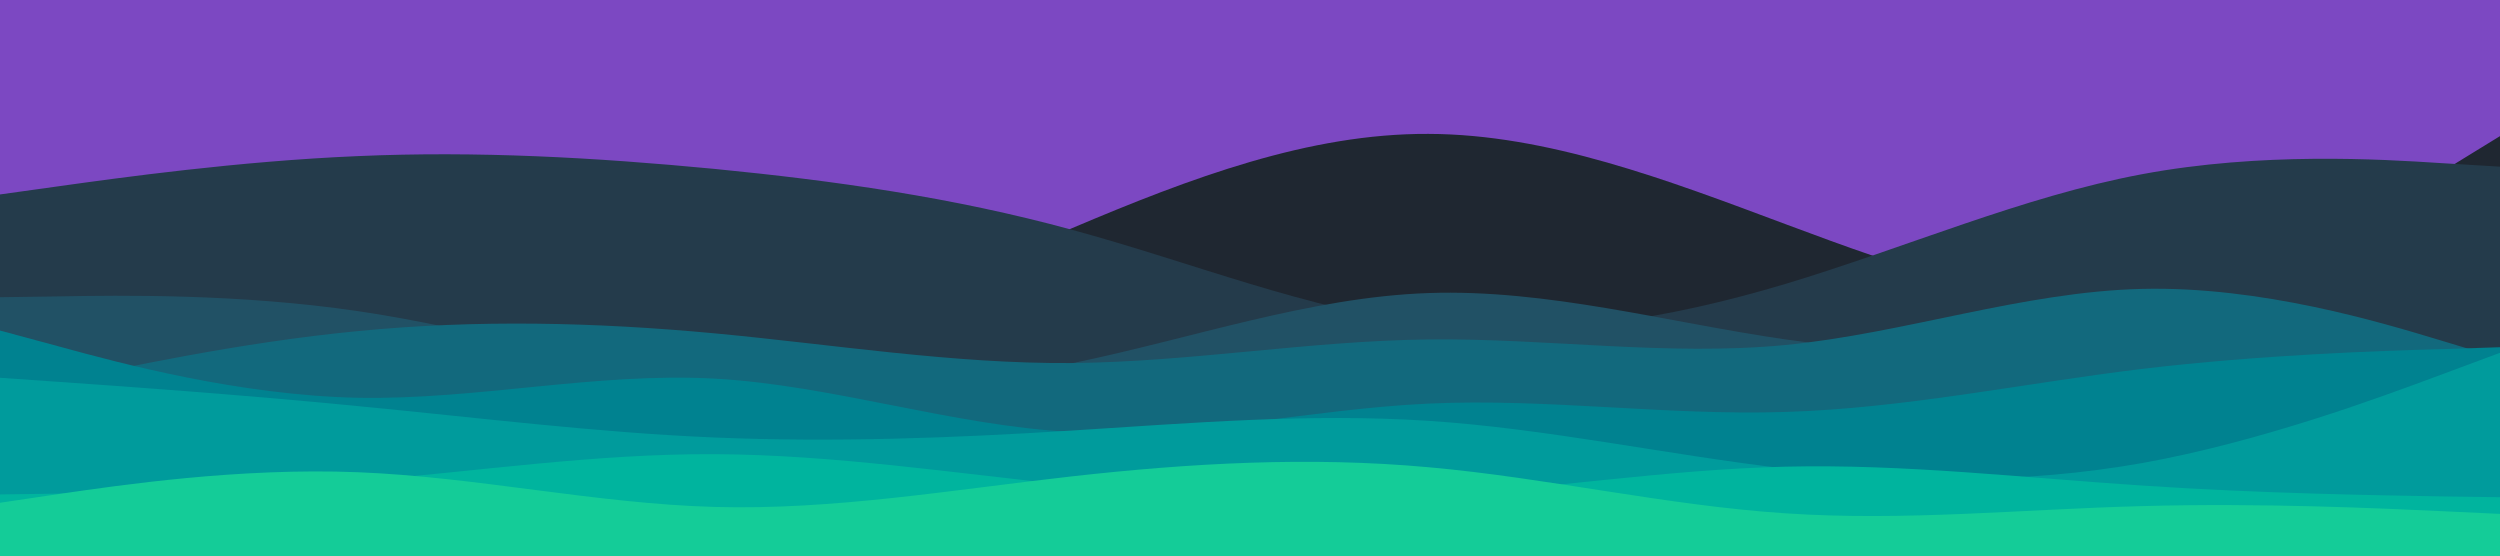
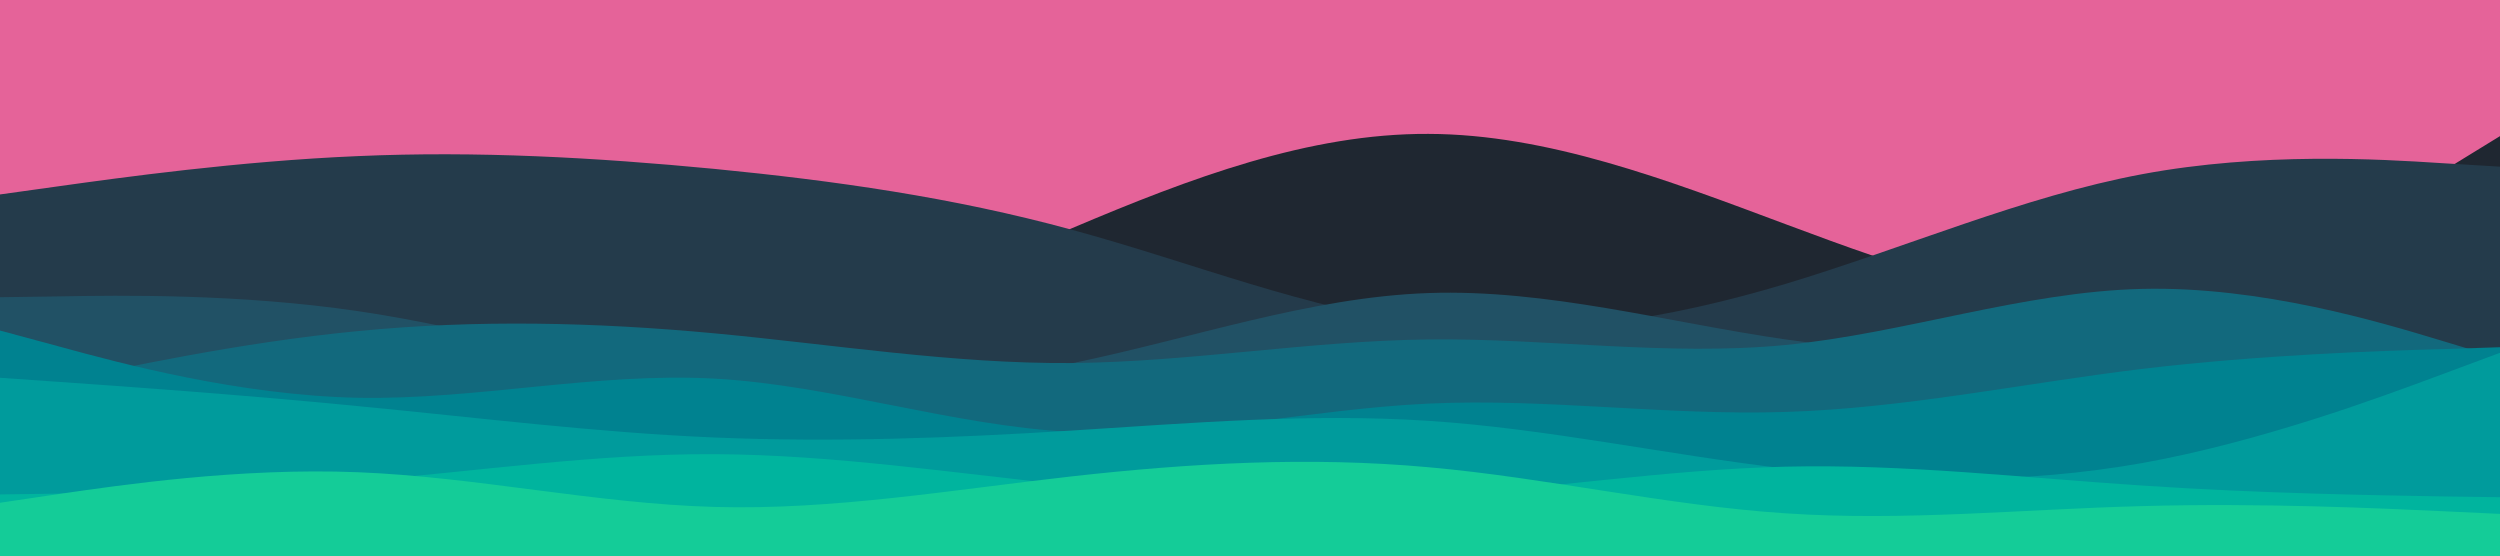
<svg xmlns="http://www.w3.org/2000/svg" id="visual" viewBox="0 0 900 200" width="900" height="200" version="1.1">
-   <rect x="0" y="0" width="900" height="200" fill="#7C48C2" />
+   <rect x="0" y="0" width="900" height="200" fill="#E56399" />
  <path d="M0 140L21.5 137.8C43 135.7 86 131.3 128.8 131.5C171.7 131.7 214.3 136.3 257.2 128.5C300 120.7 343 100.3 385.8 82.2C428.7 64 471.3 48 514.2 48.2C557 48.3 600 64.7 642.8 80.7C685.7 96.7 728.3 112.3 771.2 107C814 101.7 857 75.3 878.5 62.2L900 49L900 201L878.5 201C857 201 814 201 771.2 201C728.3 201 685.7 201 642.8 201C600 201 557 201 514.2 201C471.3 201 428.7 201 385.8 201C343 201 300 201 257.2 201C214.3 201 171.7 201 128.8 201C86 201 43 201 21.5 201L0 201Z" fill="#1f2731" />
  <path d="M0 70L21.5 67C43 64 86 58 128.8 56.2C171.7 54.3 214.3 56.7 257.2 60.8C300 65 343 71 385.8 82.7C428.7 94.3 471.3 111.7 514.2 116.8C557 122 600 115 642.8 102.2C685.7 89.3 728.3 70.7 771.2 62.7C814 54.7 857 57.3 878.5 58.7L900 60L900 201L878.5 201C857 201 814 201 771.2 201C728.3 201 685.7 201 642.8 201C600 201 557 201 514.2 201C471.3 201 428.7 201 385.8 201C343 201 300 201 257.2 201C214.3 201 171.7 201 128.8 201C86 201 43 201 21.5 201L0 201Z" fill="#243b4b" />
  <path d="M0 107L21.5 106.7C43 106.3 86 105.7 128.8 112C171.7 118.3 214.3 131.7 257.2 137C300 142.3 343 139.7 385.8 130.8C428.7 122 471.3 107 514.2 105.5C557 104 600 116 642.8 122.2C685.7 128.3 728.3 128.7 771.2 130.7C814 132.7 857 136.3 878.5 138.2L900 140L900 201L878.5 201C857 201 814 201 771.2 201C728.3 201 685.7 201 642.8 201C600 201 557 201 514.2 201C471.3 201 428.7 201 385.8 201C343 201 300 201 257.2 201C214.3 201 171.7 201 128.8 201C86 201 43 201 21.5 201L0 201Z" fill="#215165" />
  <path d="M0 142L21.5 137.3C43 132.7 86 123.3 128.8 119.2C171.7 115 214.3 116 257.2 120C300 124 343 131 385.8 130.7C428.7 130.3 471.3 122.7 514.2 122.2C557 121.7 600 128.3 642.8 124.2C685.7 120 728.3 105 771.2 104C814 103 857 116 878.5 122.5L900 129L900 201L878.5 201C857 201 814 201 771.2 201C728.3 201 685.7 201 642.8 201C600 201 557 201 514.2 201C471.3 201 428.7 201 385.8 201C343 201 300 201 257.2 201C214.3 201 171.7 201 128.8 201C86 201 43 201 21.5 201L0 201Z" fill="#12697d" />
  <path d="M0 119L21.5 124.8C43 130.7 86 142.3 128.8 143.2C171.7 144 214.3 134 257.2 136.3C300 138.7 343 153.3 385.8 155.5C428.7 157.7 471.3 147.3 514.2 145.3C557 143.3 600 149.7 642.8 148.3C685.7 147 728.3 138 771.2 132.8C814 127.7 857 126.3 878.5 125.7L900 125L900 201L878.5 201C857 201 814 201 771.2 201C728.3 201 685.7 201 642.8 201C600 201 557 201 514.2 201C471.3 201 428.7 201 385.8 201C343 201 300 201 257.2 201C214.3 201 171.7 201 128.8 201C86 201 43 201 21.5 201L0 201Z" fill="#008290" />
  <path d="M0 136L21.5 137.5C43 139 86 142 128.8 146.2C171.7 150.3 214.3 155.7 257.2 157.5C300 159.3 343 157.7 385.8 155C428.7 152.3 471.3 148.7 514.2 151.5C557 154.3 600 163.7 642.8 168.7C685.7 173.7 728.3 174.3 771.2 166.7C814 159 857 143 878.5 135L900 127L900 201L878.5 201C857 201 814 201 771.2 201C728.3 201 685.7 201 642.8 201C600 201 557 201 514.2 201C471.3 201 428.7 201 385.8 201C343 201 300 201 257.2 201C214.3 201 171.7 201 128.8 201C86 201 43 201 21.5 201L0 201Z" fill="#009b9c" />
  <path d="M0 178L21.5 177.7C43 177.3 86 176.7 128.8 173.2C171.7 169.7 214.3 163.3 257.2 163.5C300 163.7 343 170.3 385.8 174.7C428.7 179 471.3 181 514.2 178.5C557 176 600 169 642.8 168C685.7 167 728.3 172 771.2 174.8C814 177.7 857 178.3 878.5 178.7L900 179L900 201L878.5 201C857 201 814 201 771.2 201C728.3 201 685.7 201 642.8 201C600 201 557 201 514.2 201C471.3 201 428.7 201 385.8 201C343 201 300 201 257.2 201C214.3 201 171.7 201 128.8 201C86 201 43 201 21.5 201L0 201Z" fill="#00b49e" />
  <path d="M0 181L21.5 177.8C43 174.7 86 168.3 128.8 170C171.7 171.7 214.3 181.3 257.2 182.5C300 183.7 343 176.3 385.8 171.5C428.7 166.7 471.3 164.3 514.2 168.2C557 172 600 182 642.8 184.8C685.7 187.7 728.3 183.3 771.2 182.2C814 181 857 183 878.5 184L900 185L900 201L878.5 201C857 201 814 201 771.2 201C728.3 201 685.7 201 642.8 201C600 201 557 201 514.2 201C471.3 201 428.7 201 385.8 201C343 201 300 201 257.2 201C214.3 201 171.7 201 128.8 201C86 201 43 201 21.5 201L0 201Z" fill="#14cc98" />
</svg>
